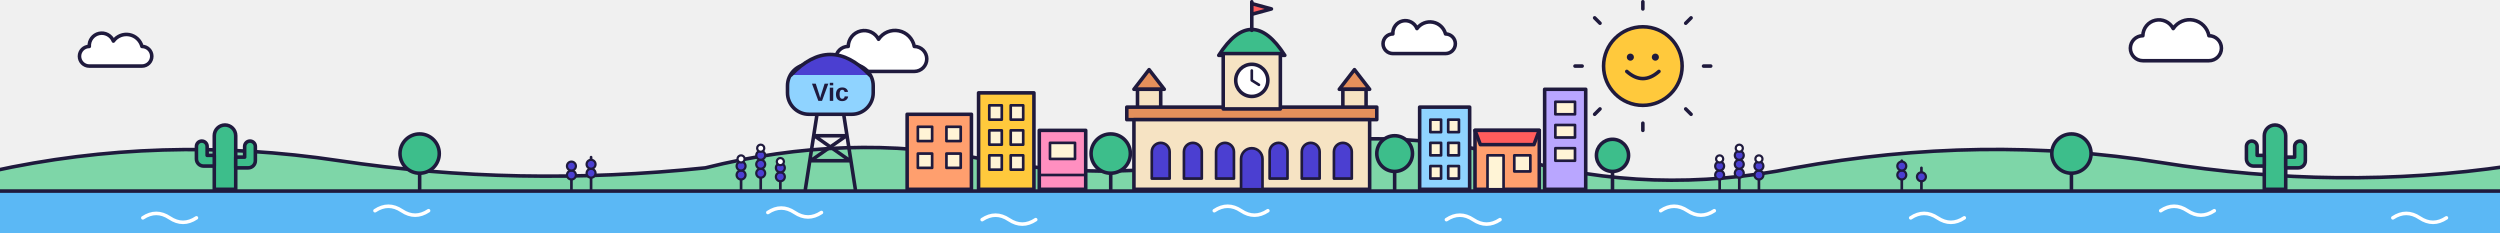
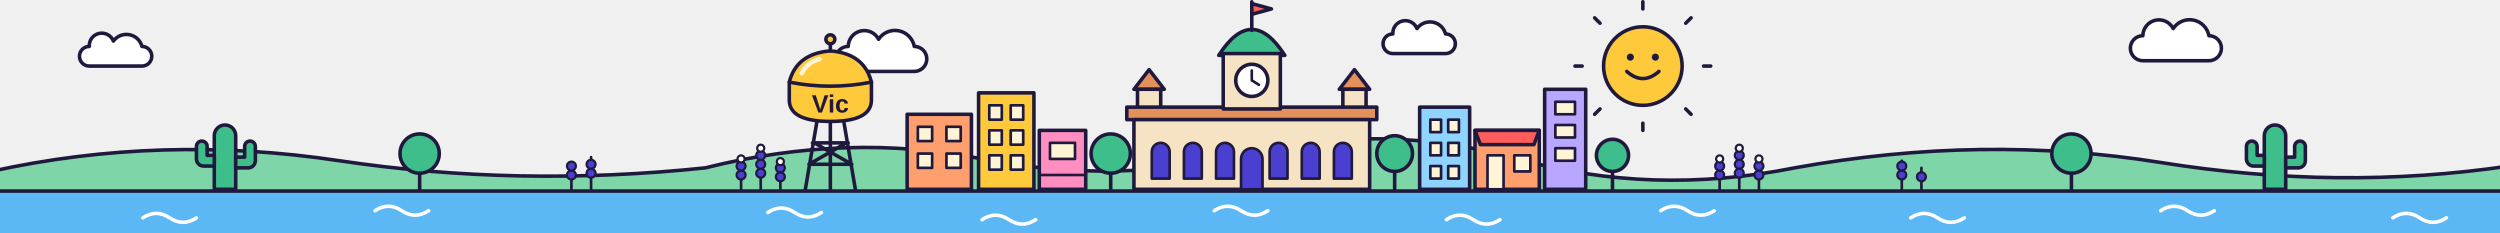
<svg xmlns="http://www.w3.org/2000/svg" viewBox="-800 0 2800 260" role="img" aria-label="Cartoon Victoria, Texas skyline: the courthouse, a Vic water tower, downtown shops, the Guadalupe River, and bluebonnets">
  <g stroke="#1F1A3D" stroke-width="4" stroke-linejoin="round" stroke-linecap="round">
    <g fill="none">
      <path d="M1040 10v-8M1040 138v8M972 74h-8M1108 74h8M992 26l-6-6M1088 122l6 6M1088 26l6-6M992 122l-6 6" />
    </g>
    <circle cx="1040" cy="74" r="44" fill="#FFC93C" />
    <path d="M1022 80q18 16 36 0" fill="none" />
    <circle cx="1026" cy="64" r="4" fill="#1F1A3D" stroke="none" />
    <circle cx="1054" cy="64" r="4" fill="#1F1A3D" stroke="none" />
    <path d="M150 52a18 18 0 0 1 34-8a22 22 0 0 1 40 8a14 14 0 0 1 0 28h-74a14 14 0 0 1 0-28z" fill="#fff" />
    <path d="M760 38a14 14 0 0 1 27-6a18 18 0 0 1 32 6a11 11 0 0 1 0 22h-59a11 11 0 0 1 0-22z" fill="#fff" />
    <path d="M-810 192Q-620 150 -420 180T-10 188Q150 148 300 178T600 172T900 178T1210 188Q1420 150 1620 182T2010 186V216H-810Z" fill="#7ED6A8" />
-     <path d="M102 212l14-90M158 212l-14-90M108 180h44M112 152h36M108 180l40-28M152 180l-40-28" fill="none" />
-     <rect x="82" y="72" width="96" height="56" rx="24" fill="#8FD3FF" />
-     <path d="M86 84Q130 38 174 84" fill="#4B3FD1" />
-     <text x="130" y="113" text-anchor="middle" font-family="Arial Black, Arial, sans-serif" font-weight="900" font-size="28" fill="#1F1A3D" stroke="none">Vic</text>
+     <path d="M102 212l14-82M158 212l-14-82M130 134v78M106 184h48M110 160h40M106 184l42-24M154 184l-42-24" fill="none" />
+     <path d="M84 92Q92 60 130 57Q168 60 176 92V112Q176 136 130 136Q84 136 84 112Z" fill="#FFC93C" />
+     <path d="M130 57v-9" fill="none" />
+     <circle cx="130" cy="44" r="5" fill="#FFC93C" />
+     <path d="M84 92Q130 101 176 92" fill="none" stroke-width="4" />
+     <path d="M98 82Q104 70 118 66" fill="none" stroke="#FFFFFF" stroke-width="5" opacity="0.8" />
+     <text x="130" y="126" text-anchor="middle" font-family="Fredoka, 'Arial Black', Arial, sans-serif" font-weight="900" font-size="28" fill="#1F1A3D" stroke="none">Vic</text>
    <rect x="216" y="128" width="72" height="84" fill="#FF9F6E" />
    <rect x="296" y="104" width="62" height="108" fill="#FFC93C" />
    <rect x="364" y="146" width="52" height="66" fill="#FF8FC0" />
    <g fill="#FFF4D6" stroke-width="3">
      <rect x="228" y="142" width="16" height="16" />
      <rect x="260" y="142" width="16" height="16" />
      <rect x="228" y="172" width="16" height="16" />
      <rect x="260" y="172" width="16" height="16" />
      <rect x="308" y="118" width="14" height="16" />
      <rect x="332" y="118" width="14" height="16" />
      <rect x="308" y="146" width="14" height="16" />
      <rect x="332" y="146" width="14" height="16" />
      <rect x="308" y="174" width="14" height="16" />
      <rect x="332" y="174" width="14" height="16" />
      <rect x="376" y="160" width="28" height="18" />
    </g>
    <path d="M364 196h52" fill="none" stroke-width="3" />
    <path d="M444 212v-26" fill="none" />
    <circle cx="444" cy="172" r="22" fill="#3DBE8B" />
    <path d="M470 100l17-22l17 22zM700 100l17-22l17 22z" fill="#E58F5B" />
    <rect x="474" y="100" width="26" height="22" fill="#F6E3C3" />
    <rect x="704" y="100" width="26" height="22" fill="#F6E3C3" />
    <rect x="462" y="120" width="280" height="14" fill="#E58F5B" />
    <rect x="470" y="134" width="264" height="78" fill="#F6E3C3" />
    <path d="M565 62Q602 4 639 62Z" fill="#3DBE8B" />
    <path d="M602 34V2" fill="none" />
    <path d="M602 4l22 6l-22 6z" fill="#FF5C5C" />
    <rect x="570" y="60" width="64" height="62" fill="#F6E3C3" />
    <circle cx="602" cy="90" r="18" fill="#fff" />
    <path d="M602 90v-11M602 90l8 5" fill="none" stroke-width="3" />
    <g fill="#4B3FD1" stroke-width="3">
      <path d="M490 200v-30a10 10 0 0 1 20 0v30z" />
      <path d="M526 200v-30a10 10 0 0 1 20 0v30z" />
      <path d="M562 200v-30a10 10 0 0 1 20 0v30z" />
      <path d="M622 200v-30a10 10 0 0 1 20 0v30z" />
      <path d="M658 200v-30a10 10 0 0 1 20 0v30z" />
      <path d="M694 200v-30a10 10 0 0 1 20 0v30z" />
      <path d="M590 212v-34a12 12 0 0 1 24 0v34z" />
    </g>
    <path d="M762 212v-24" fill="none" />
    <circle cx="762" cy="172" r="20" fill="#3DBE8B" />
    <rect x="790" y="120" width="56" height="92" fill="#8FD3FF" />
    <rect x="852" y="146" width="72" height="66" fill="#FF9F6E" />
    <rect x="930" y="100" width="46" height="112" fill="#B9A6FF" />
    <path d="M852 146h72l-6 16h-60z" fill="#FF5C5C" />
    <g fill="#FFF4D6" stroke-width="3">
      <rect x="802" y="134" width="12" height="14" />
      <rect x="822" y="134" width="12" height="14" />
      <rect x="802" y="160" width="12" height="14" />
      <rect x="822" y="160" width="12" height="14" />
      <rect x="802" y="186" width="12" height="14" />
      <rect x="822" y="186" width="12" height="14" />
      <rect x="866" y="174" width="18" height="38" />
      <rect x="896" y="174" width="18" height="18" />
      <rect x="942" y="114" width="22" height="14" />
      <rect x="942" y="140" width="22" height="14" />
      <rect x="942" y="166" width="22" height="14" />
    </g>
    <path d="M1006 212v-24" fill="none" />
    <circle cx="1006" cy="174" r="18" fill="#3DBE8B" />
    <g fill="none" stroke-width="3">
      <path d="M30 214v-30M52 214v-40M74 214v-26M1126 214v-28M1148 214v-40M1170 214v-30" />
    </g>
    <g fill="#4B3FD1" stroke-width="2.5">
      <circle cx="30" cy="196" r="5" />
      <circle cx="30" cy="186" r="5" />
      <circle cx="52" cy="194" r="5" />
      <circle cx="52" cy="184" r="5" />
      <circle cx="52" cy="174" r="5" />
      <circle cx="74" cy="198" r="5" />
      <circle cx="74" cy="188" r="5" />
      <circle cx="1126" cy="196" r="5" />
      <circle cx="1126" cy="186" r="5" />
      <circle cx="1148" cy="194" r="5" />
      <circle cx="1148" cy="184" r="5" />
      <circle cx="1148" cy="174" r="5" />
      <circle cx="1170" cy="196" r="5" />
      <circle cx="1170" cy="186" r="5" />
    </g>
    <g fill="#fff" stroke-width="2.5">
      <circle cx="30" cy="178" r="4" />
      <circle cx="52" cy="166" r="4" />
      <circle cx="74" cy="181" r="4" />
      <circle cx="1126" cy="178" r="4" />
      <circle cx="1148" cy="166" r="4" />
      <circle cx="1170" cy="178" r="4" />
    </g>
    <path d="M-330 212v-24M1520 212v-24" fill="none" />
    <circle cx="-330" cy="172" r="22" fill="#3DBE8B" />
    <circle cx="1520" cy="172" r="22" fill="#3DBE8B" />
    <g fill="#3DBE8B">
      <path d="M-560 212v-60a12 12 0 0 1 24 0v60z" />
      <path d="M-560 186h-12a8 8 0 0 1-8-8v-14a6 6 0 0 1 12 0v10h8z" />
      <path d="M-536 176h10v-12a6 6 0 0 1 12 0v16a8 8 0 0 1-8 8h-14z" />
      <path d="M1736 212v-60a12 12 0 0 1 24 0v60z" />
      <path d="M1736 186h-12a8 8 0 0 1-8-8v-14a6 6 0 0 1 12 0v10h8z" />
      <path d="M1760 176h10v-12a6 6 0 0 1 12 0v16a8 8 0 0 1-8 8h-14z" />
    </g>
    <g fill="none" stroke-width="3">
      <path d="M-160 214v-30M-138 214v-38M1330 214v-34M1352 214v-26" />
    </g>
    <g fill="#4B3FD1" stroke-width="2.5">
      <circle cx="-160" cy="196" r="5" />
      <circle cx="-160" cy="186" r="5" />
      <circle cx="-138" cy="194" r="5" />
      <circle cx="-138" cy="184" r="5" />
      <circle cx="1330" cy="196" r="5" />
      <circle cx="1330" cy="186" r="5" />
      <circle cx="1352" cy="198" r="5" />
    </g>
    <path d="M-700 52a14 14 0 0 1 27-6a18 18 0 0 1 32 6a11 11 0 0 1 0 22h-59a11 11 0 0 1 0-22z" fill="#fff" />
    <path d="M1600 40a18 18 0 0 1 34-8a22 22 0 0 1 40 8a14 14 0 0 1 0 28h-74a14 14 0 0 1 0-28z" fill="#fff" />
    <path d="M-810 214H2010V264H-810Z" fill="#5BB8F5" />
    <path d="M60 238q15-10 30 0t30 0M300 246q15-10 30 0t30 0M560 236q15-10 30 0t30 0M820 246q15-10 30 0t30 0M1060 236q15-10 30 0t30 0M-640 244q15-10 30 0t30 0M-380 236q15-10 30 0t30 0M1340 244q15-10 30 0t30 0M1620 236q15-10 30 0t30 0M1880 244q15-10 30 0t30 0" fill="none" stroke="#fff" stroke-width="4" />
  </g>
</svg>
